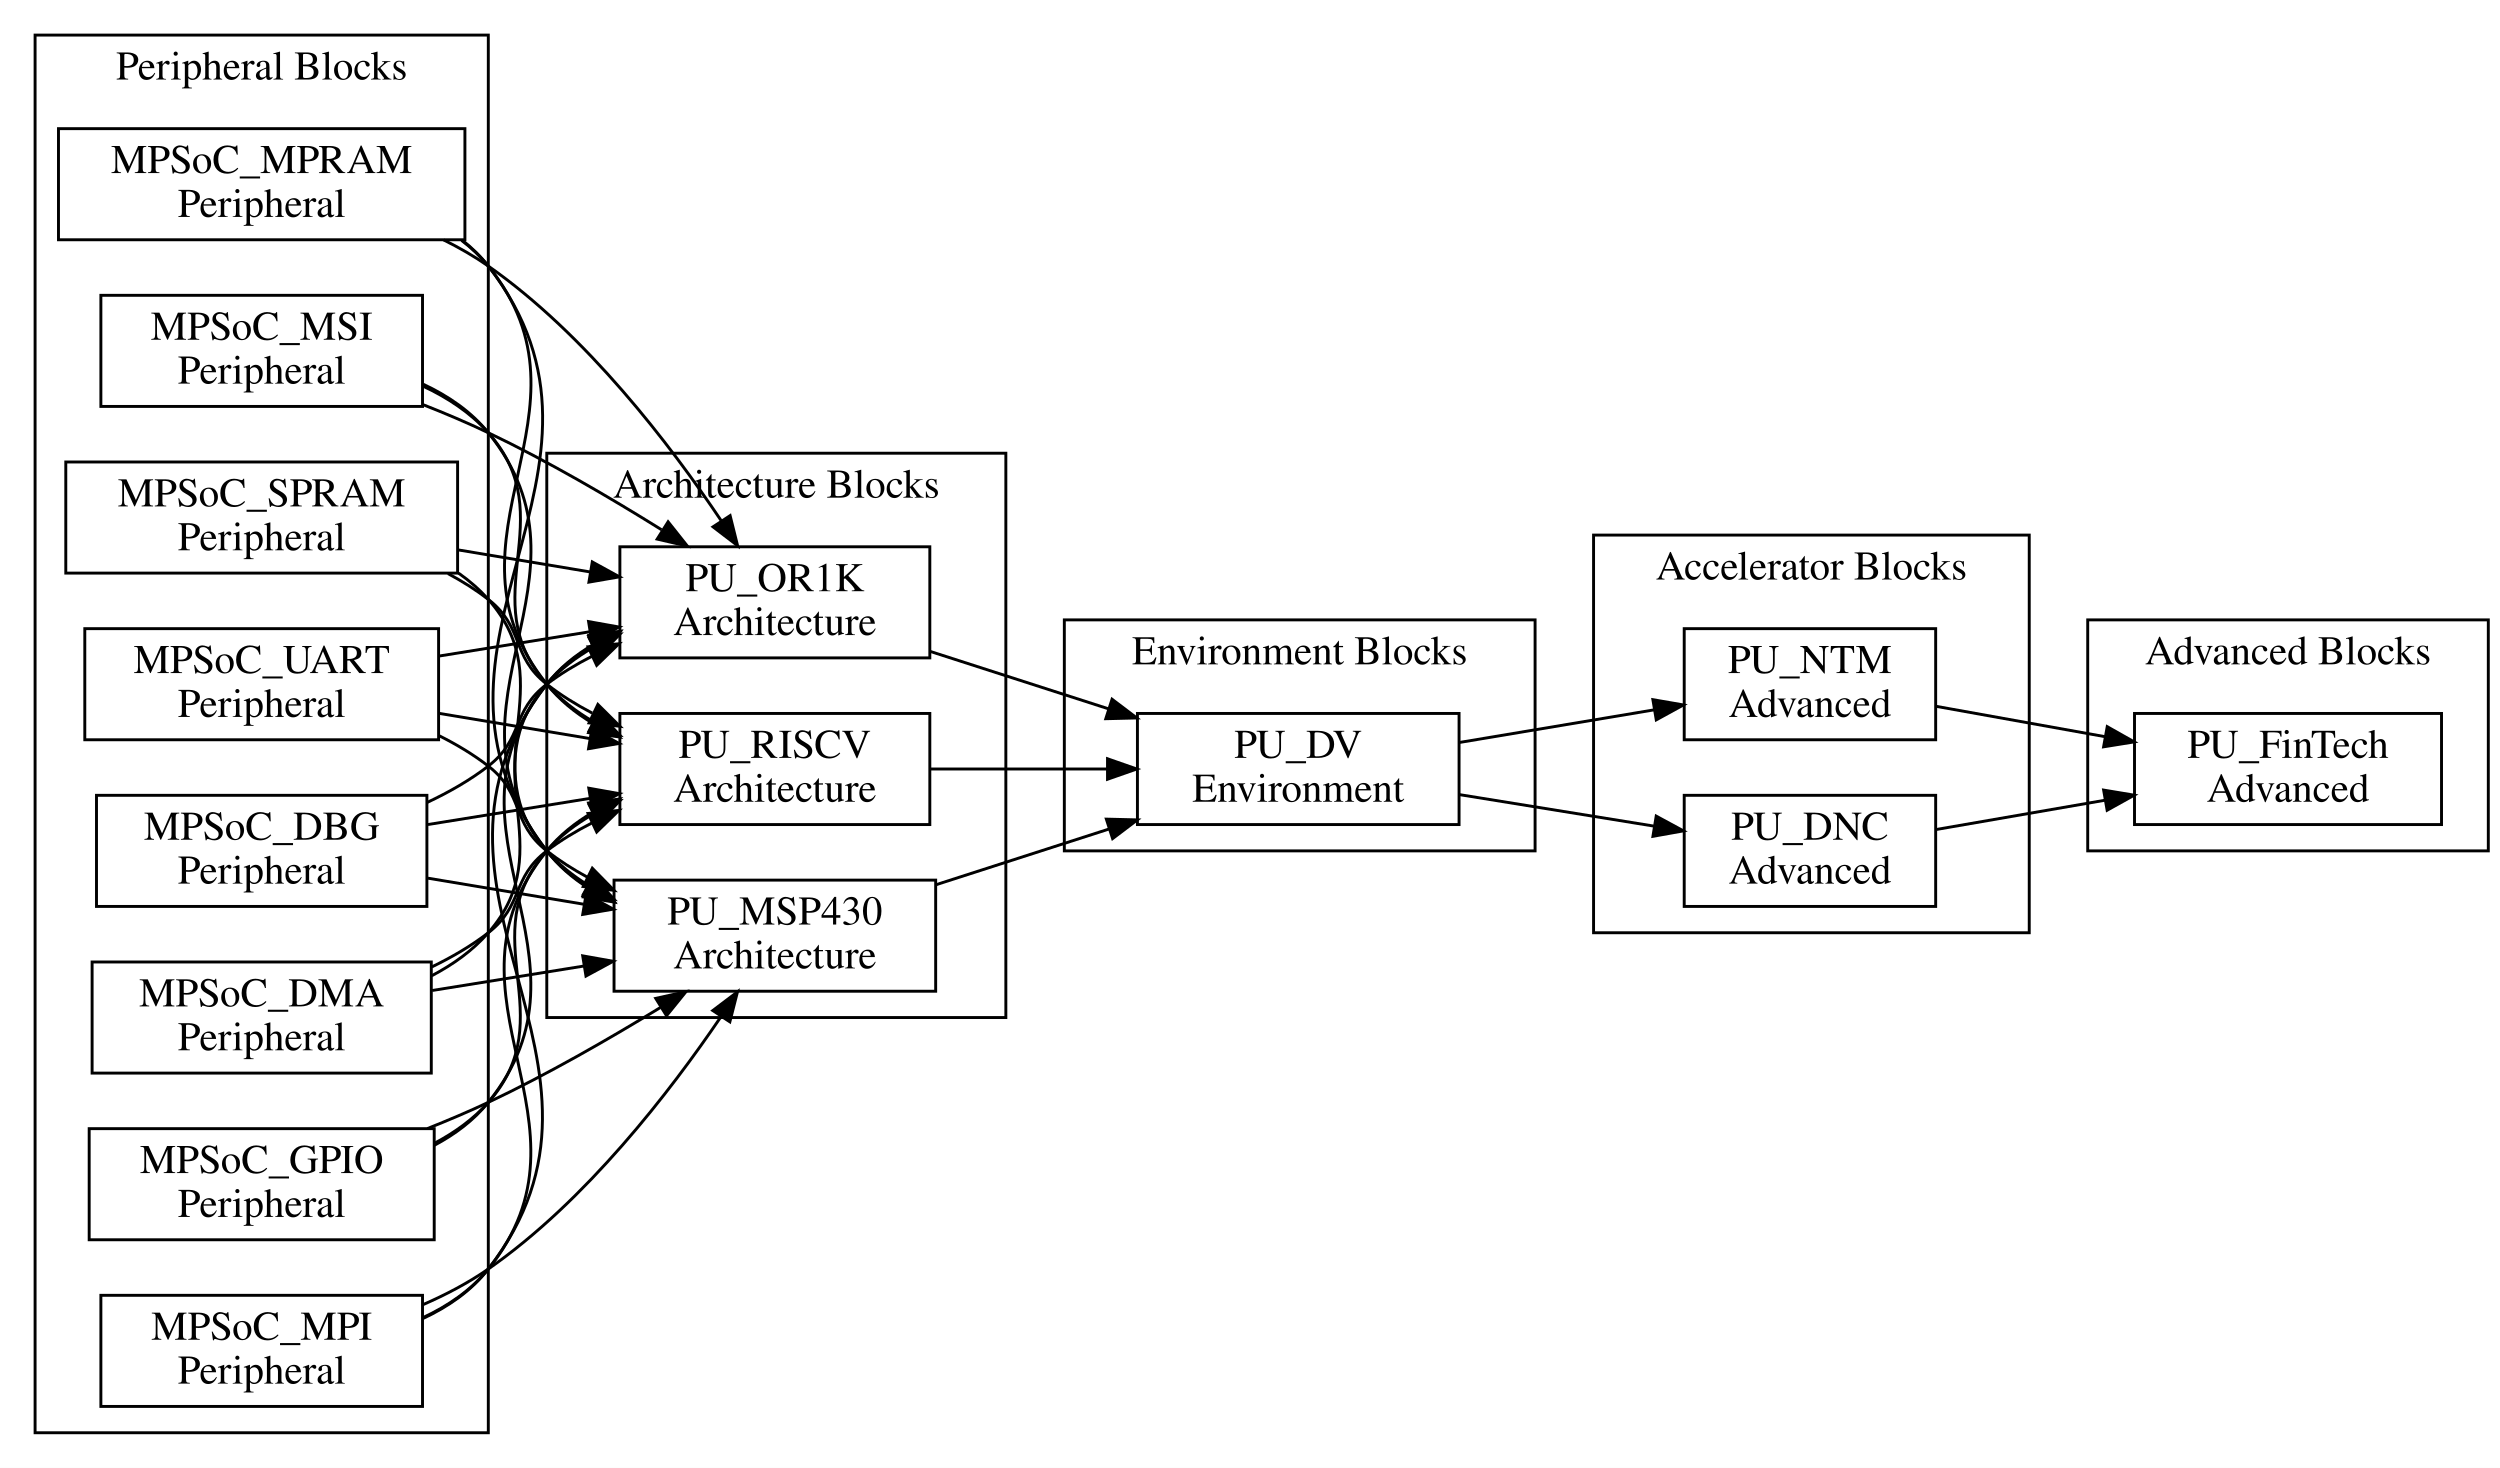
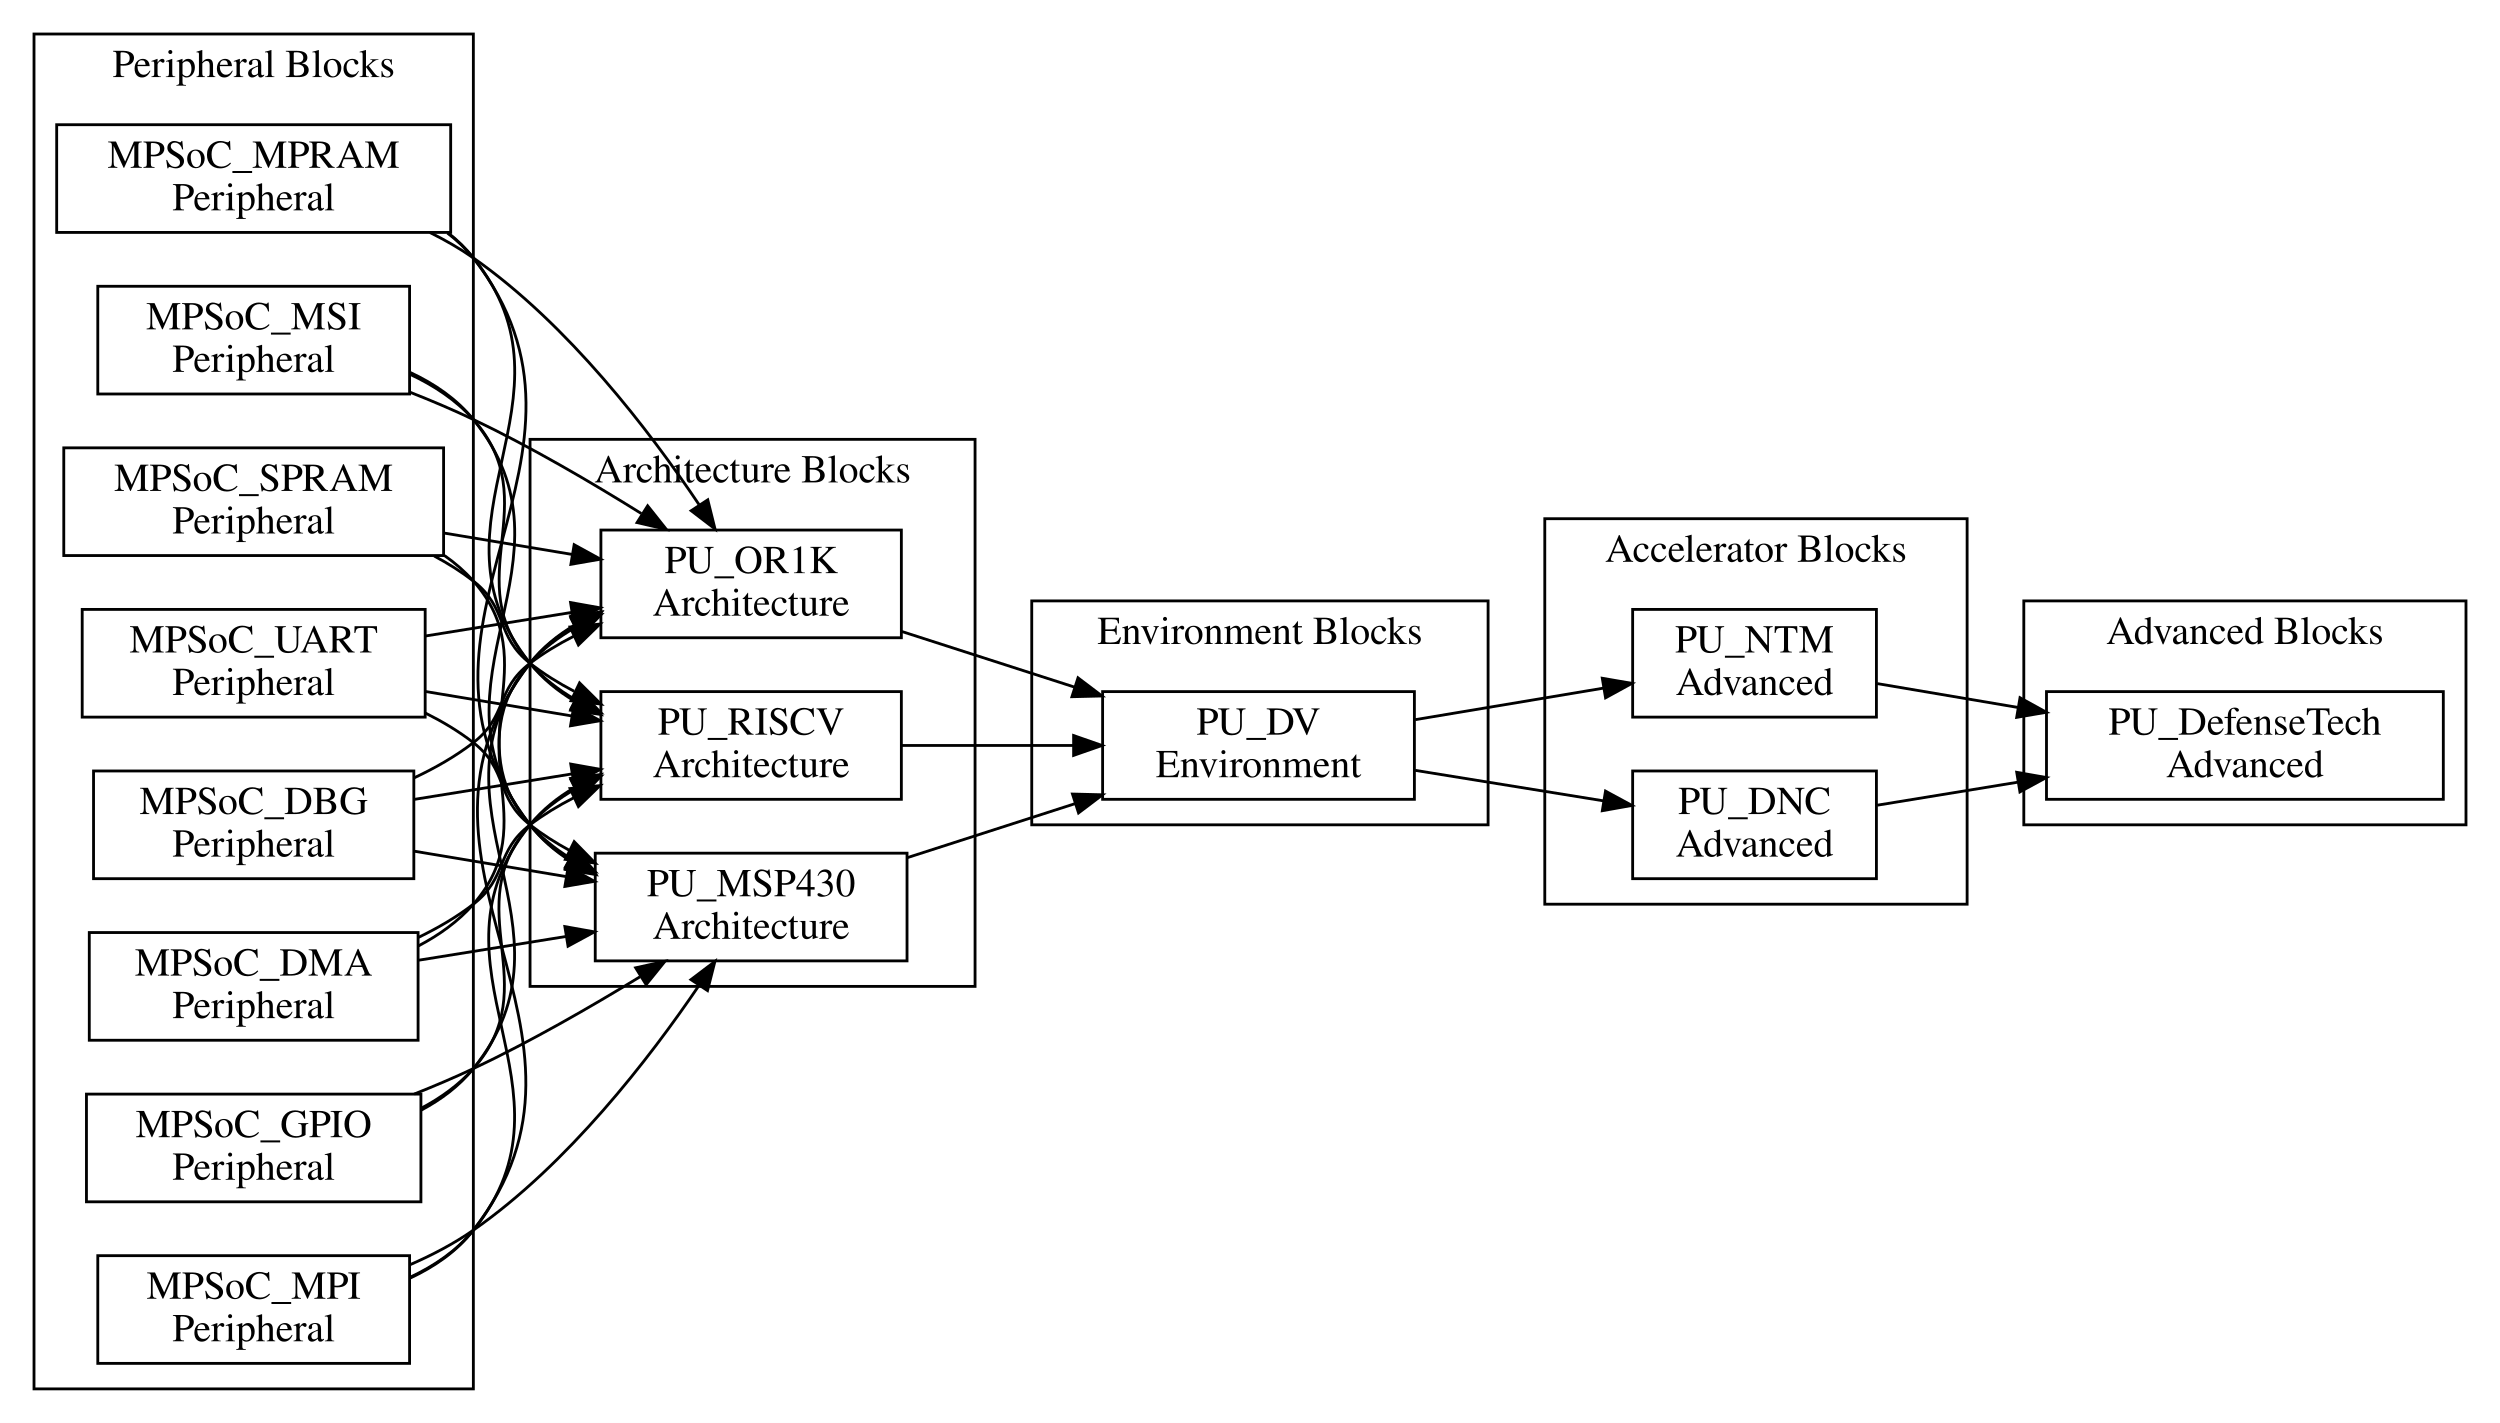
- <svg xmlns="http://www.w3.org/2000/svg" width="855pt" height="502pt" viewBox="0.00 0.00 855.00 502.00">
+ <svg xmlns="http://www.w3.org/2000/svg" width="882pt" height="502pt" viewBox="0.00 0.00 882.00 502.00">
  <g id="graph0" class="graph" transform="scale(1 1) rotate(0) translate(4 498)">
-     <polygon fill="white" stroke="transparent" points="-4,4 -4,-498 851,-498 851,4 -4,4" />
+     <polygon fill="white" stroke="transparent" points="-4,4 -4,-498 878,-498 878,4 -4,4" />
    <g id="clust1" class="cluster">
      <polygon fill="none" stroke="black" points="8,-8 8,-486 163,-486 163,-8 8,-8" />
      <text text-anchor="middle" x="85.5" y="-470.8" font-family="Times,serif" font-size="14.00">Peripheral Blocks</text>
    </g>
    <g id="clust2" class="cluster">
      <polygon fill="none" stroke="black" points="183,-150 183,-343 340,-343 340,-150 183,-150" />
      <text text-anchor="middle" x="261.5" y="-327.8" font-family="Times,serif" font-size="14.00">Architecture Blocks</text>
    </g>
    <g id="clust3" class="cluster">
      <polygon fill="none" stroke="black" points="360,-207 360,-286 521,-286 521,-207 360,-207" />
      <text text-anchor="middle" x="440.5" y="-270.8" font-family="Times,serif" font-size="14.00">Environment Blocks</text>
    </g>
    <g id="clust4" class="cluster">
      <polygon fill="none" stroke="black" points="541,-179 541,-315 690,-315 690,-179 541,-179" />
      <text text-anchor="middle" x="615.5" y="-299.8" font-family="Times,serif" font-size="14.00">Accelerator Blocks</text>
    </g>
    <g id="clust5" class="cluster">
-       <polygon fill="none" stroke="black" points="710,-207 710,-286 847,-286 847,-207 710,-207" />
-       <text text-anchor="middle" x="778.5" y="-270.8" font-family="Times,serif" font-size="14.00">Advanced Blocks</text>
+       <polygon fill="none" stroke="black" points="710,-207 710,-286 866,-286 866,-207 710,-207" />
+       <text text-anchor="middle" x="788" y="-270.8" font-family="Times,serif" font-size="14.00">Advanced Blocks</text>
    </g>
    <g id="node1" class="node">
      <polygon fill="none" stroke="black" points="29,-188 29,-226 142,-226 142,-188 29,-188" />
      <text text-anchor="middle" x="85.5" y="-210.8" font-family="Times,serif" font-size="14.00">MPSoC_DBG </text>
      <text text-anchor="middle" x="85.5" y="-195.8" font-family="Times,serif" font-size="14.00">Peripheral</text>
    </g>
    <g id="node9" class="node">
      <polygon fill="none" stroke="black" points="206,-159 206,-197 316,-197 316,-159 206,-159" />
      <text text-anchor="middle" x="261" y="-181.8" font-family="Times,serif" font-size="14.00">PU_MSP430 </text>
      <text text-anchor="middle" x="261" y="-166.8" font-family="Times,serif" font-size="14.00">Architecture</text>
    </g>
    <g id="edge1" class="edge">
      <path fill="none" stroke="black" d="M142.35,-197.66C159.33,-194.83 178.12,-191.69 195.61,-188.76" />
      <polygon fill="black" stroke="black" points="196.45,-192.17 205.73,-187.07 195.29,-185.27 196.45,-192.17" />
    </g>
    <g id="node10" class="node">
      <polygon fill="none" stroke="black" points="208,-273 208,-311 314,-311 314,-273 208,-273" />
      <text text-anchor="middle" x="261" y="-295.8" font-family="Times,serif" font-size="14.00">PU_OR1K </text>
      <text text-anchor="middle" x="261" y="-280.8" font-family="Times,serif" font-size="14.00">Architecture</text>
    </g>
    <g id="edge9" class="edge">
      <path fill="none" stroke="black" d="M142.08,-223.56C149.49,-227.03 156.7,-231.15 163,-236 175.11,-245.33 170.82,-254.75 183,-264 187.72,-267.58 192.94,-270.74 198.37,-273.52" />
      <polygon fill="black" stroke="black" points="197.12,-276.8 207.67,-277.84 200.07,-270.45 197.12,-276.8" />
    </g>
    <g id="node11" class="node">
      <polygon fill="none" stroke="black" points="208,-216 208,-254 314,-254 314,-216 208,-216" />
      <text text-anchor="middle" x="261" y="-238.8" font-family="Times,serif" font-size="14.00">PU_RISCV </text>
      <text text-anchor="middle" x="261" y="-223.8" font-family="Times,serif" font-size="14.00">Architecture</text>
    </g>
    <g id="edge17" class="edge">
      <path fill="none" stroke="black" d="M142.35,-216.01C160.07,-218.87 179.77,-222.05 197.9,-224.98" />
      <polygon fill="black" stroke="black" points="197.36,-228.44 207.79,-226.57 198.48,-221.53 197.36,-228.44" />
    </g>
    <g id="node2" class="node">
      <polygon fill="none" stroke="black" points="27.5,-131 27.5,-169 143.5,-169 143.5,-131 27.5,-131" />
      <text text-anchor="middle" x="85.5" y="-153.8" font-family="Times,serif" font-size="14.00">MPSoC_DMA </text>
      <text text-anchor="middle" x="85.5" y="-138.8" font-family="Times,serif" font-size="14.00">Peripheral</text>
    </g>
    <g id="edge2" class="edge">
      <path fill="none" stroke="black" d="M143.79,-159.25C160.46,-161.94 178.77,-164.89 195.83,-167.64" />
      <polygon fill="black" stroke="black" points="195.28,-171.1 205.71,-169.24 196.4,-164.19 195.28,-171.1" />
    </g>
    <g id="edge10" class="edge">
      <path fill="none" stroke="black" d="M143.64,-164.29C150.91,-168.1 157.66,-172.91 163,-179 188.58,-208.18 157.22,-234.99 183,-264 187.51,-269.07 193.01,-273.23 198.98,-276.63" />
      <polygon fill="black" stroke="black" points="197.48,-279.79 207.99,-281.09 200.59,-273.52 197.48,-279.79" />
    </g>
    <g id="edge18" class="edge">
      <path fill="none" stroke="black" d="M143.67,-167.31C150.52,-170.62 157.15,-174.49 163,-179 175.11,-188.33 170.82,-197.75 183,-207 187.72,-210.58 192.94,-213.74 198.37,-216.52" />
      <polygon fill="black" stroke="black" points="197.12,-219.8 207.67,-220.84 200.07,-213.45 197.12,-219.8" />
    </g>
    <g id="node3" class="node">
      <polygon fill="none" stroke="black" points="26.5,-74 26.5,-112 144.5,-112 144.5,-74 26.5,-74" />
      <text text-anchor="middle" x="85.5" y="-96.8" font-family="Times,serif" font-size="14.00">MPSoC_GPIO </text>
      <text text-anchor="middle" x="85.5" y="-81.8" font-family="Times,serif" font-size="14.00">Peripheral</text>
    </g>
    <g id="edge3" class="edge">
      <path fill="none" stroke="black" d="M142.14,-112.02C149.24,-114.84 156.35,-117.86 163,-121 183,-130.44 204.29,-142.69 221.82,-153.41" />
      <polygon fill="black" stroke="black" points="220.26,-156.56 230.61,-158.85 223.95,-150.61 220.26,-156.56" />
    </g>
    <g id="edge11" class="edge">
      <path fill="none" stroke="black" d="M144.51,-106.29C151.56,-110.03 158.02,-114.84 163,-121 203.32,-170.92 142.62,-214.12 183,-264 187.33,-269.35 192.77,-273.68 198.75,-277.18" />
      <polygon fill="black" stroke="black" points="197.33,-280.38 207.83,-281.74 200.47,-274.12 197.33,-280.38" />
    </g>
    <g id="edge19" class="edge">
      <path fill="none" stroke="black" d="M144.77,-107.1C151.61,-110.73 157.94,-115.28 163,-121 189,-150.39 156.97,-177.63 183,-207 187.5,-212.08 193,-216.24 198.96,-219.64" />
      <polygon fill="black" stroke="black" points="197.46,-222.8 207.98,-224.11 200.57,-216.53 197.46,-222.8" />
    </g>
    <g id="node4" class="node">
      <polygon fill="none" stroke="black" points="30.5,-17 30.5,-55 140.5,-55 140.5,-17 30.5,-17" />
      <text text-anchor="middle" x="85.5" y="-39.8" font-family="Times,serif" font-size="14.00">MPSoC_MPI </text>
      <text text-anchor="middle" x="85.5" y="-24.8" font-family="Times,serif" font-size="14.00">Peripheral</text>
    </g>
    <g id="edge4" class="edge">
      <path fill="none" stroke="black" d="M140.52,-51.75C148.4,-55.17 156.15,-59.23 163,-64 196.38,-87.25 225.21,-124.69 242.57,-150.28" />
      <polygon fill="black" stroke="black" points="239.77,-152.39 248.22,-158.79 245.61,-148.52 239.77,-152.39" />
    </g>
    <g id="edge12" class="edge">
      <path fill="none" stroke="black" d="M140.53,-47.01C149.18,-51.03 157.19,-56.51 163,-64 217.76,-134.58 128.17,-193.47 183,-264 187.28,-269.51 192.75,-273.93 198.79,-277.49" />
      <polygon fill="black" stroke="black" points="197.48,-280.74 207.98,-282.1 200.61,-274.49 197.48,-280.74" />
    </g>
    <g id="edge20" class="edge">
      <path fill="none" stroke="black" d="M140.67,-47.38C149.21,-51.36 157.13,-56.74 163,-64 203.32,-113.92 142.62,-157.12 183,-207 187.33,-212.35 192.77,-216.68 198.75,-220.18" />
      <polygon fill="black" stroke="black" points="197.33,-223.38 207.83,-224.74 200.47,-217.12 197.33,-223.38" />
    </g>
    <g id="node5" class="node">
      <polygon fill="none" stroke="black" points="16,-416 16,-454 155,-454 155,-416 16,-416" />
      <text text-anchor="middle" x="85.5" y="-438.8" font-family="Times,serif" font-size="14.00">MPSoC_MPRAM </text>
      <text text-anchor="middle" x="85.5" y="-423.8" font-family="Times,serif" font-size="14.00">Peripheral</text>
    </g>
    <g id="edge5" class="edge">
      <path fill="none" stroke="black" d="M154.01,-415.9C157.36,-413.3 160.4,-410.35 163,-407 217.76,-336.42 128.57,-277.84 183,-207 186.88,-201.95 191.75,-197.77 197.15,-194.33" />
      <polygon fill="black" stroke="black" points="198.9,-197.36 205.99,-189.49 195.54,-191.22 198.9,-197.36" />
    </g>
    <g id="edge13" class="edge">
      <path fill="none" stroke="black" d="M147.69,-415.96C153.06,-413.3 158.25,-410.32 163,-407 196.5,-383.56 225.3,-345.79 242.62,-319.97" />
      <polygon fill="black" stroke="black" points="245.7,-321.66 248.26,-311.38 239.85,-317.82 245.7,-321.66" />
    </g>
    <g id="edge21" class="edge">
      <path fill="none" stroke="black" d="M153.86,-415.78C157.24,-413.21 160.33,-410.3 163,-407 203.32,-357.08 142.91,-314.11 183,-264 187.32,-258.6 192.75,-254.21 198.73,-250.64" />
      <polygon fill="black" stroke="black" points="200.52,-253.65 207.8,-245.96 197.31,-247.43 200.52,-253.65" />
    </g>
    <g id="node6" class="node">
      <polygon fill="none" stroke="black" points="30.5,-359 30.5,-397 140.5,-397 140.5,-359 30.5,-359" />
      <text text-anchor="middle" x="85.5" y="-381.8" font-family="Times,serif" font-size="14.00">MPSoC_MSI </text>
      <text text-anchor="middle" x="85.5" y="-366.8" font-family="Times,serif" font-size="14.00">Peripheral</text>
    </g>
    <g id="edge6" class="edge">
      <path fill="none" stroke="black" d="M140.67,-366.62C149.21,-362.64 157.13,-357.26 163,-350 203.32,-300.08 142.91,-257.11 183,-207 186.83,-202.21 191.54,-198.22 196.73,-194.88" />
      <polygon fill="black" stroke="black" points="198.77,-197.75 205.84,-189.86 195.39,-191.62 198.77,-197.75" />
    </g>
    <g id="edge14" class="edge">
      <path fill="none" stroke="black" d="M140.53,-359.67C148.17,-356.67 155.85,-353.41 163,-350 183.21,-340.36 204.68,-327.8 222.26,-316.82" />
      <polygon fill="black" stroke="black" points="224.49,-319.55 231.08,-311.25 220.75,-313.63 224.49,-319.55" />
    </g>
    <g id="edge22" class="edge">
      <path fill="none" stroke="black" d="M140.54,-366C148.98,-362.08 156.91,-356.89 163,-350 189,-320.61 157.14,-293.51 183,-264 187.49,-258.87 192.98,-254.65 198.94,-251.18" />
      <polygon fill="black" stroke="black" points="200.63,-254.25 207.96,-246.59 197.45,-248.01 200.63,-254.25" />
    </g>
    <g id="node7" class="node">
      <polygon fill="none" stroke="black" points="18.5,-302 18.5,-340 152.5,-340 152.5,-302 18.5,-302" />
      <text text-anchor="middle" x="85.5" y="-324.8" font-family="Times,serif" font-size="14.00">MPSoC_SPRAM </text>
      <text text-anchor="middle" x="85.5" y="-309.8" font-family="Times,serif" font-size="14.00">Peripheral</text>
    </g>
    <g id="edge7" class="edge">
      <path fill="none" stroke="black" d="M152.83,-301.99C156.56,-299.37 160,-296.39 163,-293 189,-263.61 157.14,-236.51 183,-207 186.98,-202.46 191.75,-198.62 196.93,-195.39" />
      <polygon fill="black" stroke="black" points="198.85,-198.33 205.98,-190.49 195.52,-192.17 198.85,-198.33" />
    </g>
    <g id="edge15" class="edge">
      <path fill="none" stroke="black" d="M152.59,-309.95C167.45,-307.47 183.17,-304.84 197.86,-302.39" />
      <polygon fill="black" stroke="black" points="198.56,-305.82 207.85,-300.72 197.41,-298.91 198.56,-305.82" />
    </g>
    <g id="edge23" class="edge">
      <path fill="none" stroke="black" d="M149.2,-301.83C154.08,-299.22 158.75,-296.29 163,-293 175.38,-283.41 170.67,-273.64 183,-264 187.76,-260.28 193.04,-257 198.56,-254.11" />
      <polygon fill="black" stroke="black" points="200.47,-257.08 207.99,-249.61 197.46,-250.76 200.47,-257.08" />
    </g>
    <g id="node8" class="node">
      <polygon fill="none" stroke="black" points="25,-245 25,-283 146,-283 146,-245 25,-245" />
      <text text-anchor="middle" x="85.5" y="-267.8" font-family="Times,serif" font-size="14.00">MPSoC_UART </text>
      <text text-anchor="middle" x="85.5" y="-252.8" font-family="Times,serif" font-size="14.00">Peripheral</text>
    </g>
    <g id="edge8" class="edge">
      <path fill="none" stroke="black" d="M146.09,-246.43C152.09,-243.44 157.86,-239.98 163,-236 175.38,-226.41 170.67,-216.64 183,-207 187.29,-203.65 192.01,-200.65 196.94,-197.97" />
      <polygon fill="black" stroke="black" points="198.57,-201.07 205.98,-193.5 195.47,-194.8 198.57,-201.07" />
    </g>
    <g id="edge16" class="edge">
      <path fill="none" stroke="black" d="M146.21,-273.64C162.77,-276.31 180.79,-279.22 197.5,-281.91" />
      <polygon fill="black" stroke="black" points="197.29,-285.42 207.72,-283.56 198.4,-278.51 197.29,-285.42" />
    </g>
    <g id="edge24" class="edge">
      <path fill="none" stroke="black" d="M146.21,-254.02C162.77,-251.25 180.79,-248.24 197.5,-245.45" />
      <polygon fill="black" stroke="black" points="198.43,-248.84 207.72,-243.74 197.28,-241.94 198.43,-248.84" />
    </g>
    <g id="node12" class="node">
      <polygon fill="none" stroke="black" points="385,-216 385,-254 495,-254 495,-216 385,-216" />
      <text text-anchor="middle" x="440" y="-238.8" font-family="Times,serif" font-size="14.00">PU_DV </text>
      <text text-anchor="middle" x="440" y="-223.8" font-family="Times,serif" font-size="14.00">Environment</text>
    </g>
    <g id="edge25" class="edge">
      <path fill="none" stroke="black" d="M316.07,-195.41C334.77,-201.43 355.89,-208.24 375.29,-214.48" />
      <polygon fill="black" stroke="black" points="374.37,-217.86 384.96,-217.6 376.51,-211.2 374.37,-217.86" />
    </g>
    <g id="edge26" class="edge">
      <path fill="none" stroke="black" d="M314.15,-275.21C333.25,-269.05 355.09,-262.02 375.11,-255.58" />
      <polygon fill="black" stroke="black" points="376.32,-258.86 384.77,-252.46 374.18,-252.2 376.32,-258.86" />
    </g>
    <g id="edge27" class="edge">
      <path fill="none" stroke="black" d="M314.15,-235C333.08,-235 354.7,-235 374.56,-235" />
      <polygon fill="black" stroke="black" points="374.77,-238.5 384.77,-235 374.77,-231.5 374.77,-238.5" />
    </g>
    <g id="node13" class="node">
      <polygon fill="none" stroke="black" points="572,-245 572,-283 658,-283 658,-245 572,-245" />
      <text text-anchor="middle" x="615" y="-267.8" font-family="Times,serif" font-size="14.00">PU_NTM </text>
      <text text-anchor="middle" x="615" y="-252.8" font-family="Times,serif" font-size="14.00">Advanced</text>
    </g>
    <g id="edge28" class="edge">
      <path fill="none" stroke="black" d="M495.26,-244.1C516.47,-247.65 540.69,-251.71 561.7,-255.23" />
      <polygon fill="black" stroke="black" points="561.29,-258.71 571.73,-256.91 562.44,-251.81 561.29,-258.71" />
    </g>
    <g id="node14" class="node">
      <polygon fill="none" stroke="black" points="572,-188 572,-226 658,-226 658,-188 572,-188" />
      <text text-anchor="middle" x="615" y="-210.8" font-family="Times,serif" font-size="14.00">PU_DNC </text>
      <text text-anchor="middle" x="615" y="-195.8" font-family="Times,serif" font-size="14.00">Advanced</text>
    </g>
    <g id="edge29" class="edge">
      <path fill="none" stroke="black" d="M495.26,-226.22C516.47,-222.79 540.69,-218.87 561.7,-215.46" />
      <polygon fill="black" stroke="black" points="562.42,-218.89 571.73,-213.84 561.3,-211.98 562.42,-218.89" />
    </g>
    <g id="node15" class="node">
-       <polygon fill="none" stroke="black" points="726,-216 726,-254 831,-254 831,-216 726,-216" />
-       <text text-anchor="middle" x="778.5" y="-238.8" font-family="Times,serif" font-size="14.00">PU_FinTech </text>
-       <text text-anchor="middle" x="778.5" y="-223.8" font-family="Times,serif" font-size="14.00">Advanced</text>
+       <polygon fill="none" stroke="black" points="718,-216 718,-254 858,-254 858,-216 718,-216" />
+       <text text-anchor="middle" x="788" y="-238.8" font-family="Times,serif" font-size="14.00">PU_DefenseTech </text>
+       <text text-anchor="middle" x="788" y="-223.8" font-family="Times,serif" font-size="14.00">Advanced</text>
    </g>
    <g id="edge30" class="edge">
-       <path fill="none" stroke="black" d="M658.01,-256.46C675.68,-253.28 696.59,-249.53 715.94,-246.05" />
-       <polygon fill="black" stroke="black" points="716.67,-249.48 725.89,-244.27 715.43,-242.59 716.67,-249.48" />
+       <path fill="none" stroke="black" d="M658.27,-256.83C673.32,-254.28 690.79,-251.32 707.91,-248.41" />
+       <polygon fill="black" stroke="black" points="708.66,-251.84 717.94,-246.71 707.49,-244.93 708.66,-251.84" />
    </g>
    <g id="edge31" class="edge">
-       <path fill="none" stroke="black" d="M658.01,-214.28C675.68,-217.35 696.59,-220.97 715.94,-224.33" />
-       <polygon fill="black" stroke="black" points="715.44,-227.79 725.89,-226.05 716.64,-220.9 715.44,-227.79" />
+       <path fill="none" stroke="black" d="M658.27,-213.92C673.32,-216.39 690.79,-219.25 707.91,-222.05" />
+       <polygon fill="black" stroke="black" points="707.5,-225.53 717.94,-223.69 708.63,-218.62 707.5,-225.53" />
    </g>
  </g>
</svg>
